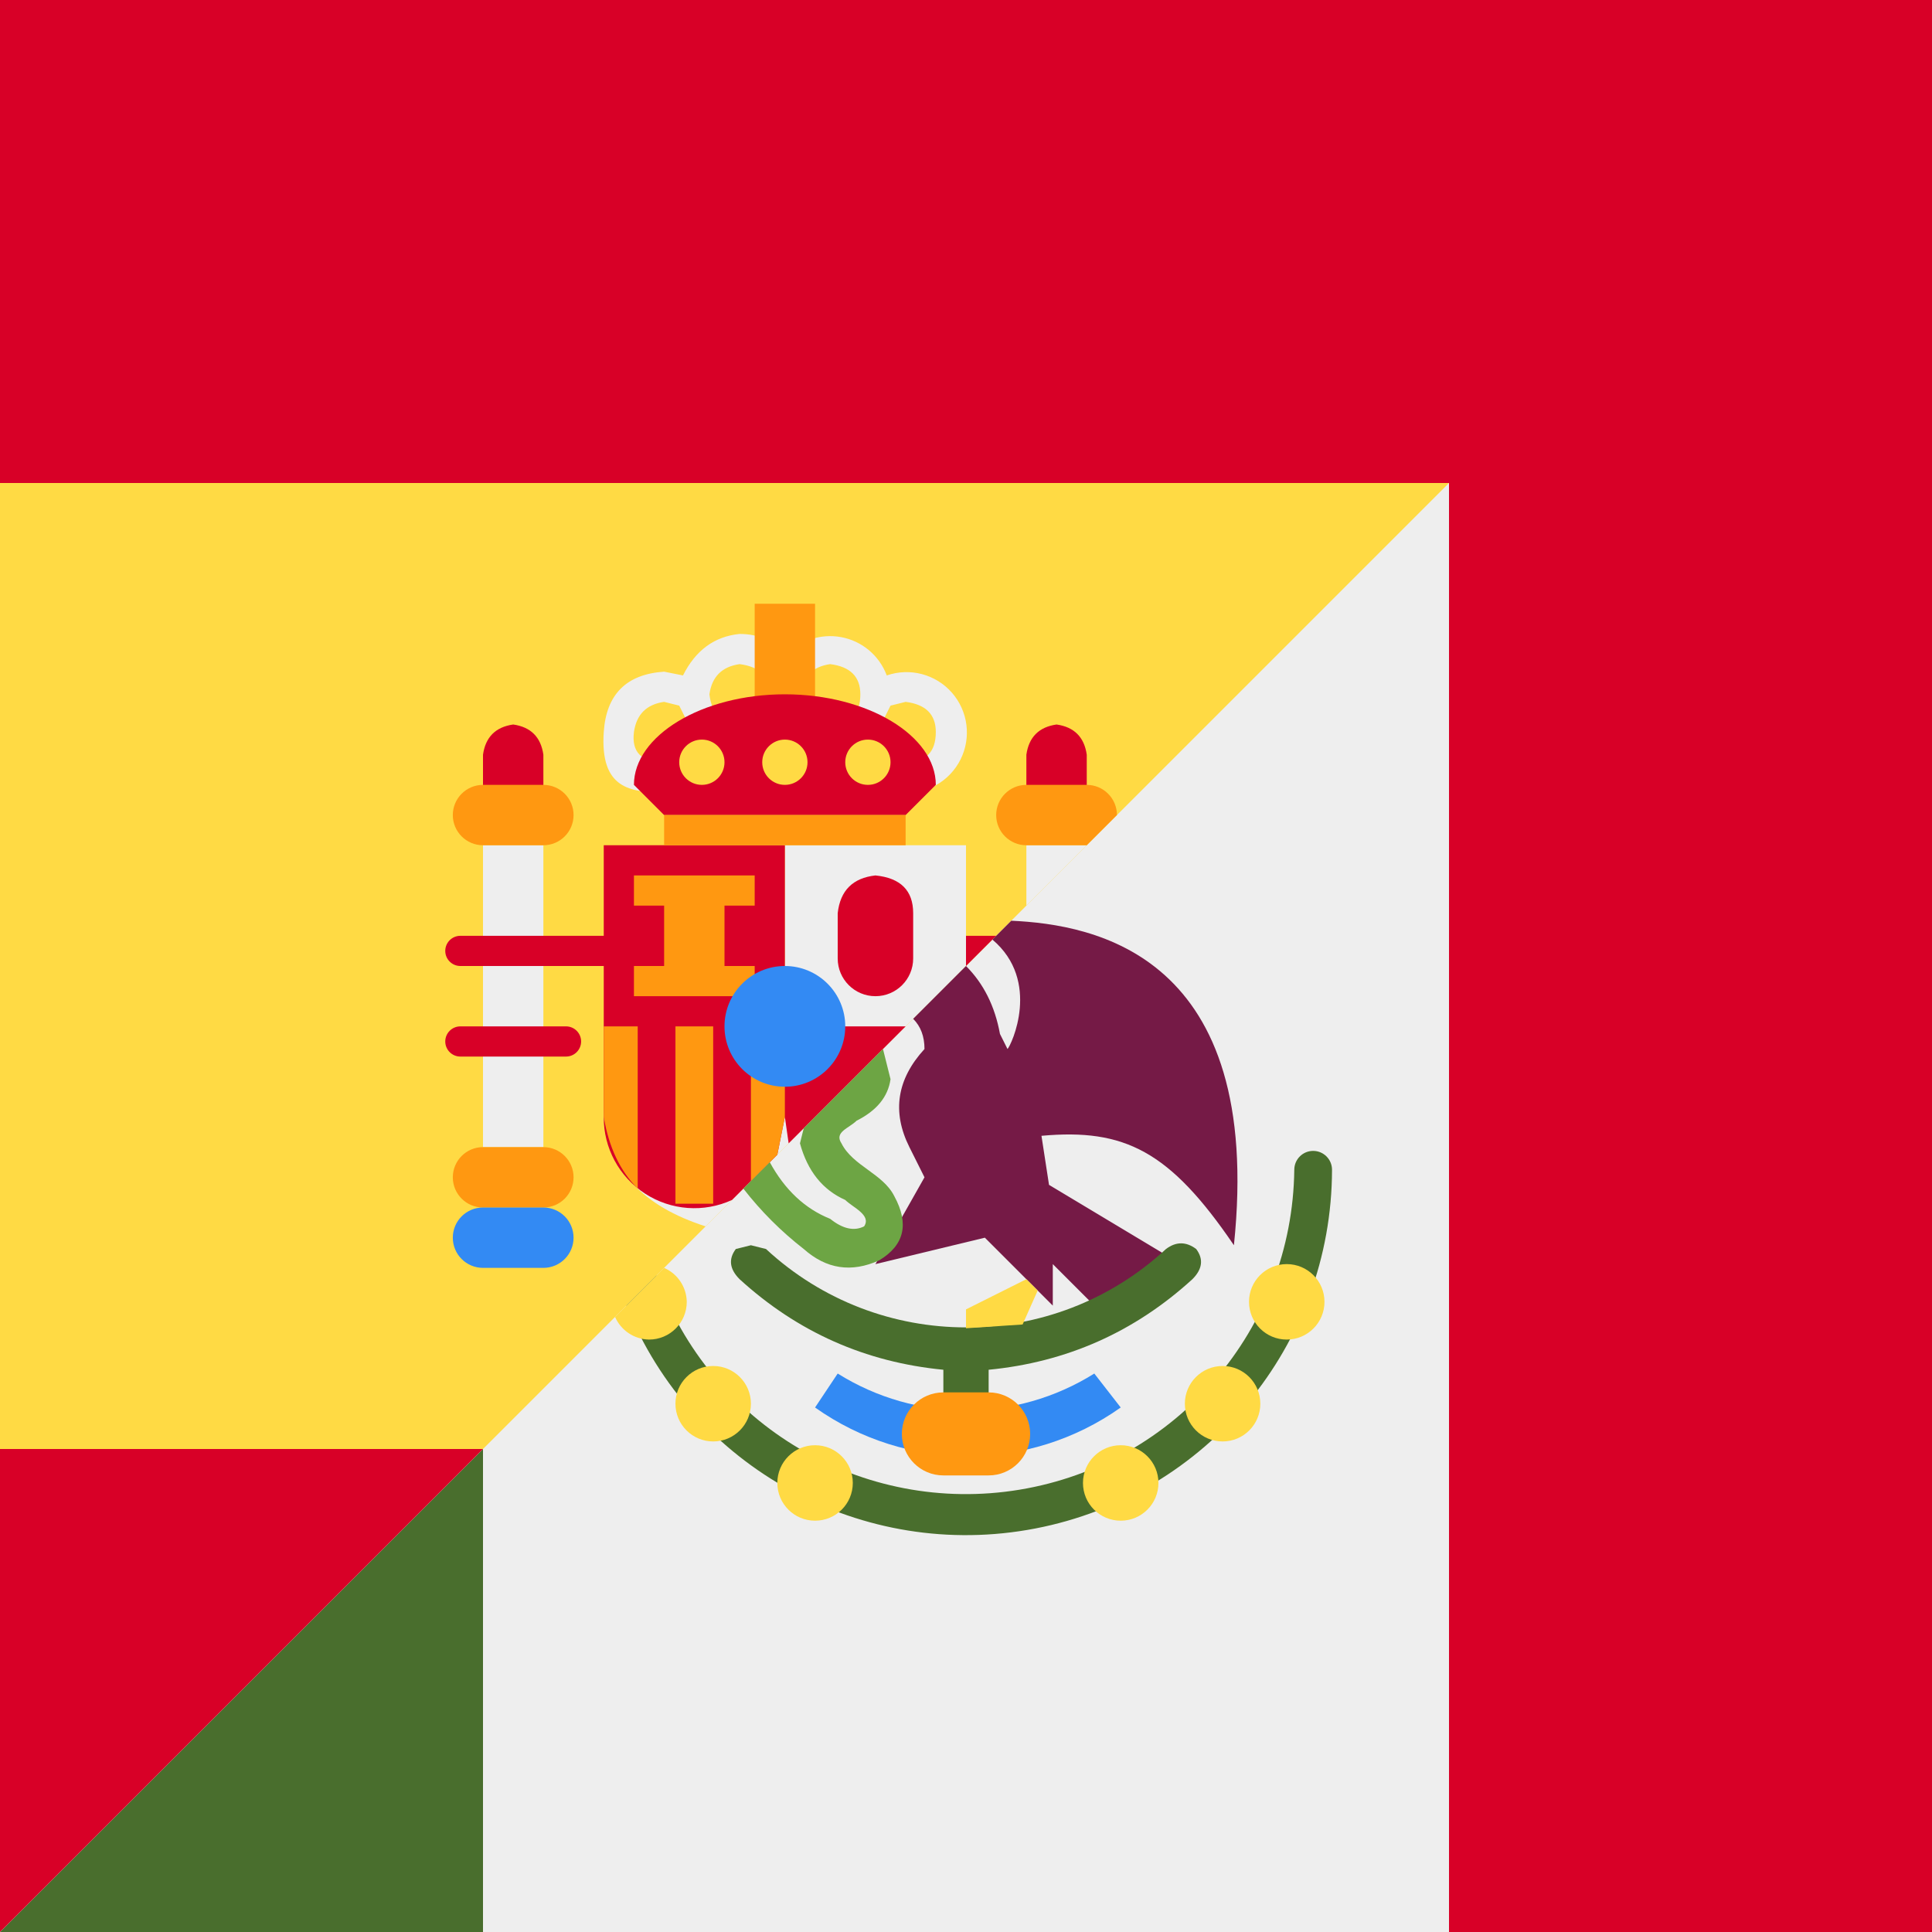
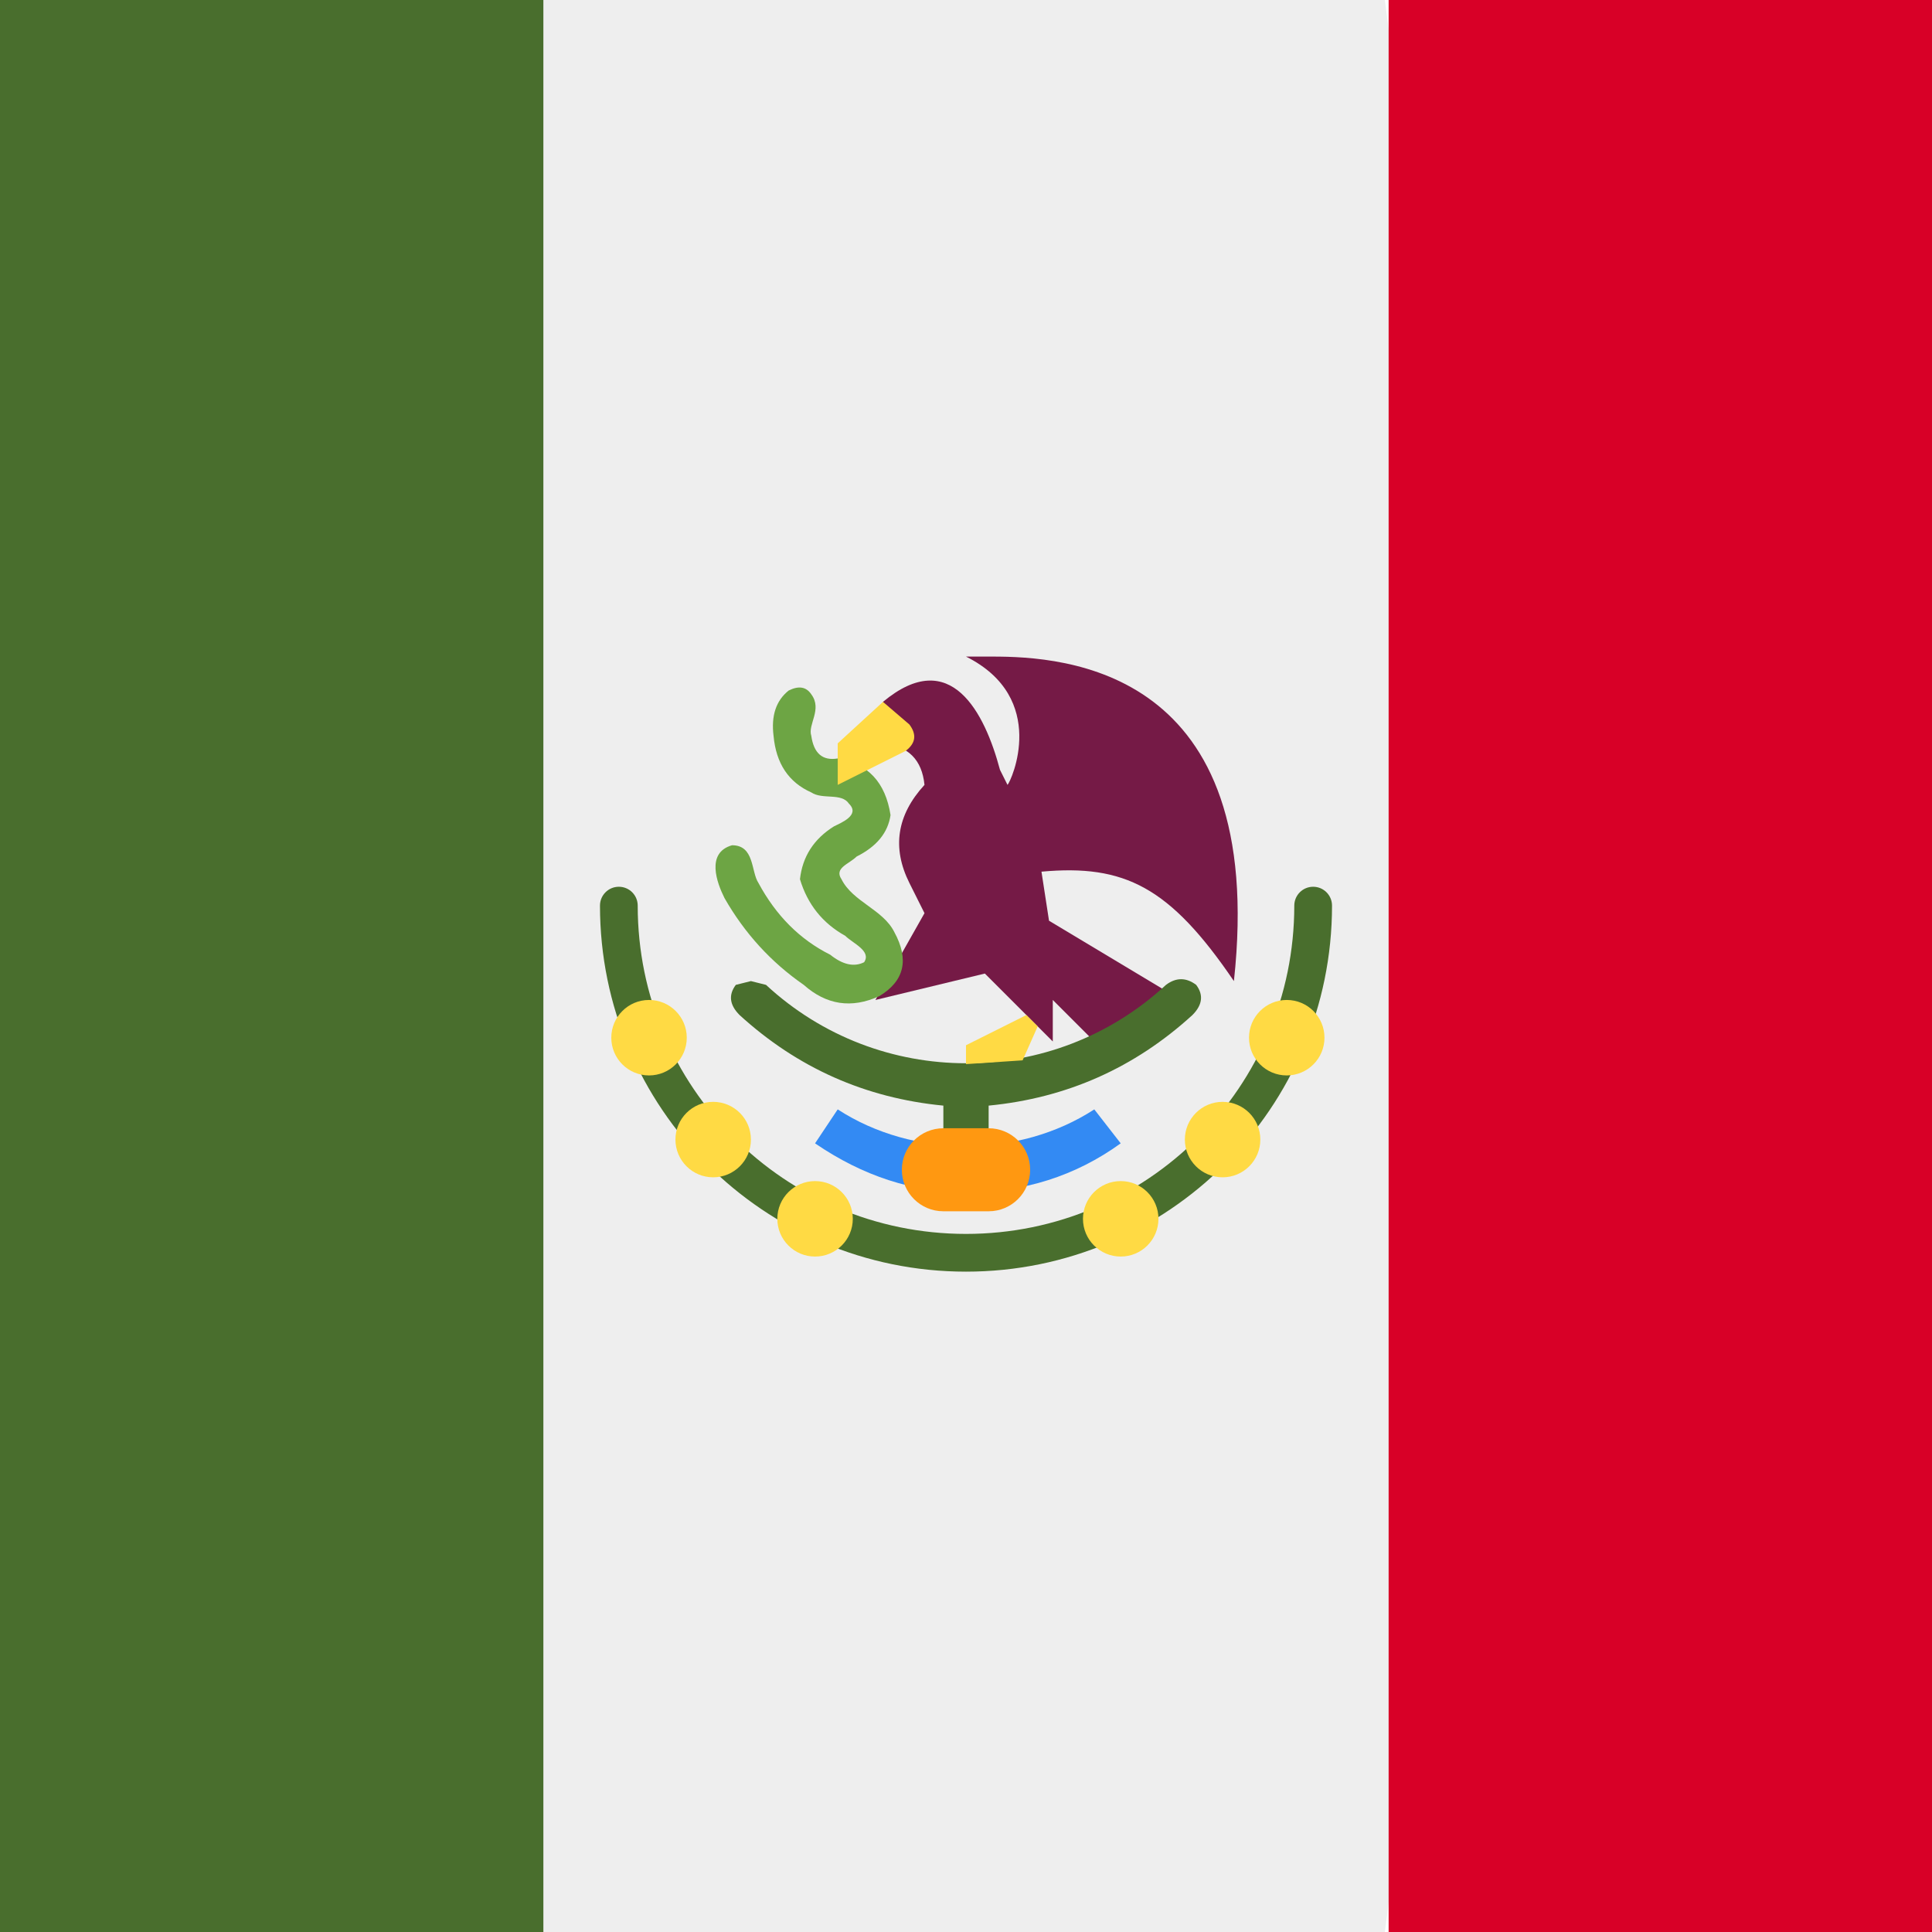
<svg xmlns="http://www.w3.org/2000/svg" width="512" height="512" viewBox="0 0 512 512">
  <g>
-     <path fill="#eee" d="m384 512 32-192-32-192-160 96-96 160-32 64 32 64z" />
-     <path fill="#ffda44" d="m0 128 192-32 192 32-256 256-64 32-64-32Z" />
-     <path d="M122 508h172m-172 24h28m116 0h28" />
-     <path fill="none" d="M220 284v12q1 11 12 12 11-1 12-12v-12z" />
-     <path fill="#496e2d" d="M348 305a5 5 0 0 0-5 5 87 87 0 0 1-169 28l-8 8a97 97 0 0 0 187-36 5 5 0 0 0-5-5m-220 79L0 512h128z" />
-     <path fill="#eee" d="M196 168q-10 1-15 11l-5-1q-15 1-16 16c-1 15 7 16 16 16q11 0 15-11a16 16 0 0 0 17-4 16 16 0 0 0 17 4 16 16 0 1 0 10-20 16 16 0 0 0-27-5q-4-6-12-6m0 8q8 1 8 8 0 8-8 8-7 0-8-8 1-7 8-8m24 0q8 1 8 8 0 8-8 8-7 0-8-8 1-7 8-8m-44 10 4 1 4 8q-1 7-8 7-9 0-8-8 1-7 8-8m64 0q8 1 8 8 0 8-8 8-7 0-8-7l4-8zm-112 38v80h16v-80zm80 0v40c-26 0-48 14-48 32q2 21 27 29l69-69v-32zm64 0v16l16-16z" />
-     <path fill="#ff9811" d="M200 160h16v32h-16z" />
-     <path fill="#d80027" d="M0 0v128h384v384h128V0zm208 184c-22 0-40 11-40 24l8 8h64l8-8c0-13-18-24-40-24m-72 8q-7 1-8 8v8a8 8 0 1 0 16 0v-8q-1-7-8-8m144 0q-7 1-8 8v8a8 8 0 1 0 16 0v-8q-1-7-8-8m-120 32v24h-38a4 4 0 1 0 0 8h38v40a24 24 0 0 0 34 22l12-12 2-10 1 7 31-31h-32v-48zm72 8q-9 1-10 10v12a10 10 0 1 0 20 0v-12q0-9-10-10m24 16v8l8-8zm-134 24a4 4 0 1 0 0 8h28a4 4 0 1 0 0-8zM0 384v128l128-128z" />
-     <path fill="#ffda44" d="M186 196a6 6 0 0 0-6 6 6 6 0 0 0 6 6 6 6 0 0 0 6-6 6 6 0 0 0-6-6m22 0a6 6 0 0 0-6 6 6 6 0 0 0 6 6 6 6 0 0 0 6-6 6 6 0 0 0-6-6m22 0a6 6 0 0 0-6 6 6 6 0 0 0 6 6 6 6 0 0 0 6-6 6 6 0 0 0-6-6" />
-     <path fill="#ff9811" d="M128 208a8 8 0 0 0 0 16h16a8 8 0 0 0 0-16zm144 0a8 8 0 0 0 0 16h16l8-8a8 8 0 0 0-8-8zm-96 8v8h64v-8zm-8 16v8h8v16h-8v8h32v-8h-8v-16h8v-8zm-8 40v24q2 12 9 19v-43zm19 0v47h10v-47zm20 0v41l7-7 2-10v-24zm-71 32a8 8 0 0 0 0 16h16a8 8 0 0 0 0-16z" />
-     <path fill="#338af3" d="M208 256a16 16 0 0 0 0 32 16 16 0 0 0 0-32m-80 64a8 8 0 0 0 0 16h16a8 8 0 0 0 0-16zm94 44-6 9a70 70 0 0 0 81 0l-7-9a64 64 0 0 1-68 0" />
-     <path fill="#751a46" d="m268 244-5 5c13 11 5 28 4 29l-2-4q-2-11-9-18l-14 14q3 3 3 8-11 12-4 26l4 8-13 23 29-7 18 18v-11l11 11 23-11-35-21-2-13c22-2 34 4 51 29 8-77-37-85-59-86" />
-     <path fill="#6da544" d="m234 278-21 21-1 4q3 11 12 15c2 2 7 4 5 7q-4 2-9-2-10-4-16-15l-7 7q7 9 16 16 9 8 20 3 10-6 4-17c-3-6-11-8-14-14-2-3 2-4 4-6q8-4 9-11z" />
-     <path fill="#496e2d" d="m199 330-4 1q-3 4 1 8 23 21 54 24v17h12v-17q31-3 54-24 4-4 1-8-4-3-8 0a78 78 0 0 1-106 0z" />
-     <rect width="34" height="22" x="239" y="369" fill="#ff9811" rx="11" ry="11" />
-     <path fill="#ffda44" d="M341 335a10 10 0 0 0-10 10 10 10 0 0 0 10 10 10 10 0 0 0 10-10 10 10 0 0 0-10-10m-165 1-13 13a10 10 0 0 0 9 6 10 10 0 0 0 10-10 10 10 0 0 0-6-9m96 3-16 8v5l15-1 4-9zm-83 23a10 10 0 0 0-10 10 10 10 0 0 0 10 10 10 10 0 0 0 10-10 10 10 0 0 0-10-10m135 0a10 10 0 0 0-10 10 10 10 0 0 0 10 10 10 10 0 0 0 10-10 10 10 0 0 0-10-10m-108 21a10 10 0 0 0-10 10 10 10 0 0 0 10 10 10 10 0 0 0 10-10 10 10 0 0 0-10-10m81 0a10 10 0 0 0-10 10 10 10 0 0 0 10 10 10 10 0 0 0 10-10 10 10 0 0 0-10-10" />
+     <path fill="#eee" d="M144 0h223l33 256-33 256H144l-32-256z" />
+     <path fill="#d80027" d="M368 0h144v512H368z" />
+     <path fill="#751a46" d="M256 174c22 11 12 33 11 34l-2-4c-4-15-13-33-31-18v11q10 1 11 11-11 12-4 26l4 8-13 23 29-7 18 18v-11l11 11 23-11-35-21-2-13c22-2 34 4 51 29 9-83-45-86-64-86Z" />
+     <path fill="#6da544" d="M209 183q-5 4-4 12 1 11 10 15c3 2 8 0 10 3 3 3-2 5-4 6q-8 5-9 14 3 10 12 15c2 2 7 4 5 7q-4 2-9-2-12-6-19-19c-2-3-1-10-7-10-7 2-4 10-2 14q8 14 21 23 9 8 20 3 10-6 4-17c-3-6-11-8-14-14-2-3 2-4 4-6q8-4 9-11-2-13-14-15-6 1-7-6c-1-3 3-7 0-11q-2-3-6-1" />
+     <path fill="#496e2d" d="M0 0v512h144V0zm164 235a5 5 0 0 0-5 5 97 97 0 0 0 194 0 5 5 0 0 0-5-5 5 5 0 0 0-5 5 87 87 0 1 1-174 0 5 5 0 0 0-5-5m35 25-4 1q-3 4 1 8 23 21 54 24v17h12v-17q31-3 54-24 4-4 1-8-4-3-8 0a78 78 0 0 1-106 0z" />
+     <path fill="#338af3" d="M256 316q-21 0-40-13l6-9c20 13 48 13 68 0l7 9q-18 13-41 13" />
+     <rect width="34" height="22" x="239" y="299" fill="#ff9811" rx="11" ry="11" />
+     <path fill="#ffda44" d="m234 186-12 11v11l18-9q4-3 1-7zm-62 79a10 10 0 0 0-10 10 10 10 0 0 0 10 10 10 10 0 0 0 10-10 10 10 0 0 0-10-10m169 0a10 10 0 0 0-10 10 10 10 0 0 0 10 10 10 10 0 0 0 10-10 10 10 0 0 0-10-10m-69 4-16 8v5l15-1 4-9zm-83 23a10 10 0 0 0-10 10 10 10 0 0 0 10 10 10 10 0 0 0 10-10 10 10 0 0 0-10-10m135 0a10 10 0 0 0-10 10 10 10 0 0 0 10 10 10 10 0 0 0 10-10 10 10 0 0 0-10-10m-108 21a10 10 0 0 0-10 10 10 10 0 0 0 10 10 10 10 0 0 0 10-10 10 10 0 0 0-10-10m81 0a10 10 0 0 0-10 10 10 10 0 0 0 10 10 10 10 0 0 0 10-10 10 10 0 0 0-10-10" />
  </g>
</svg>
